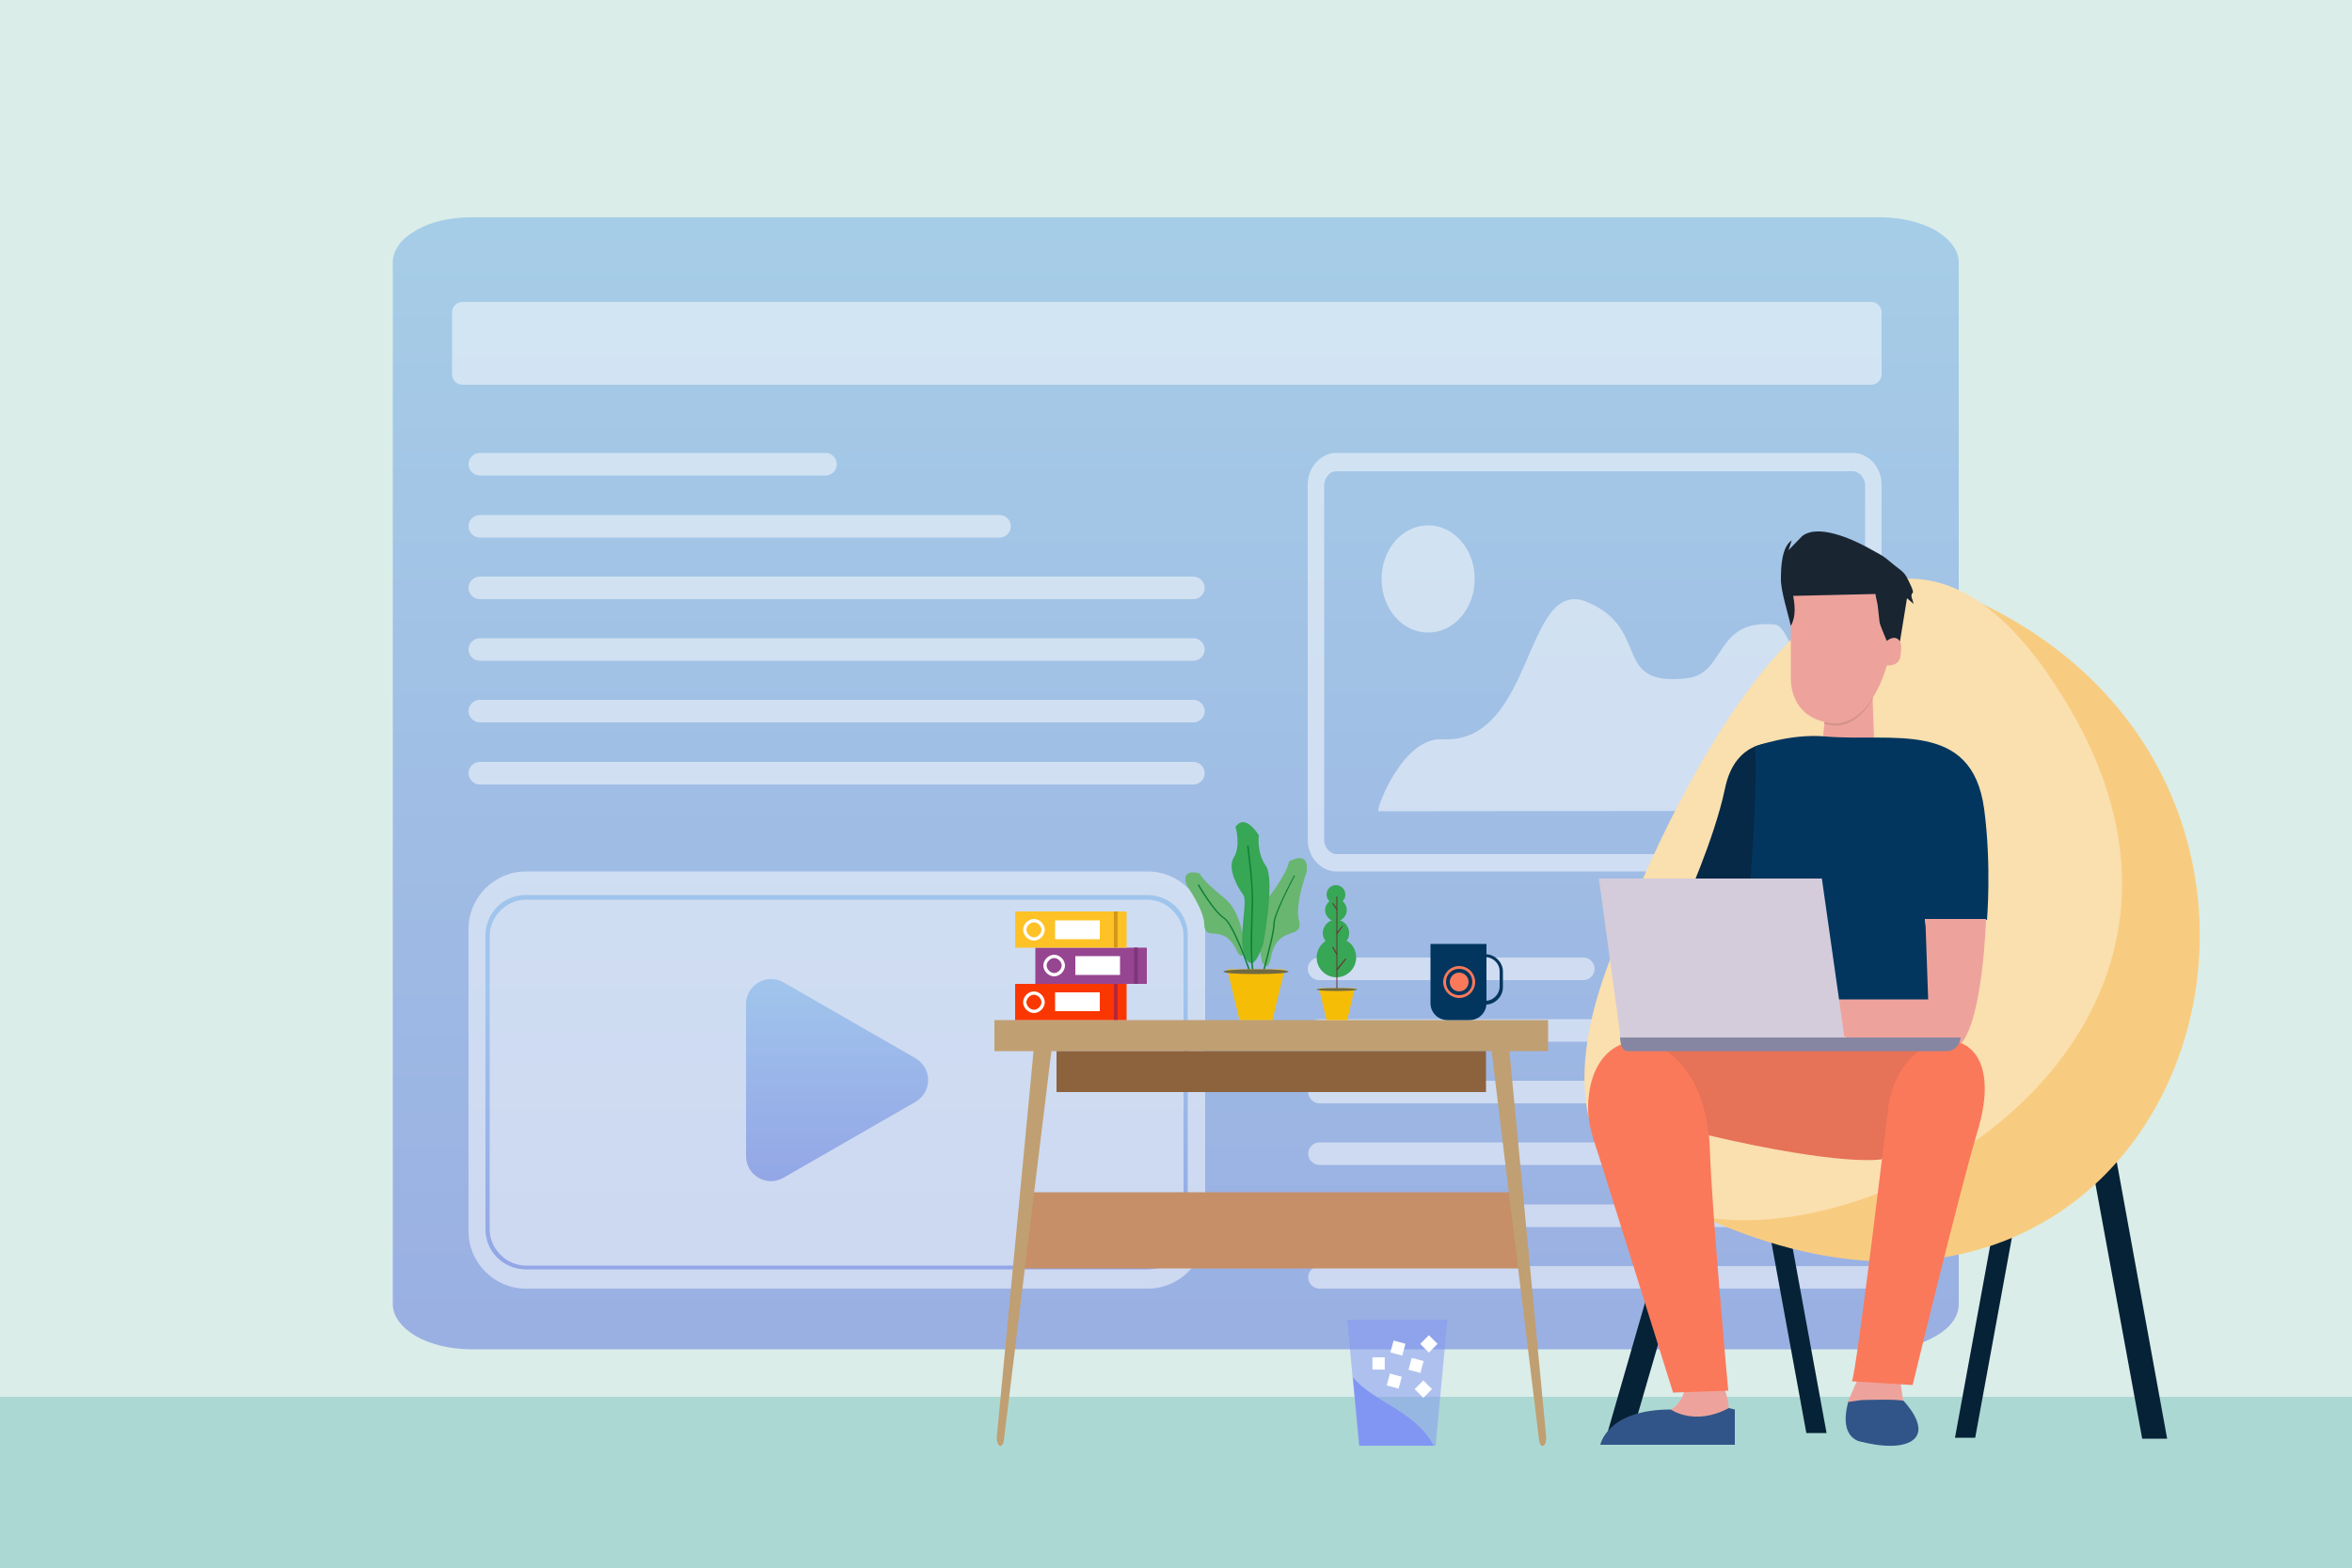
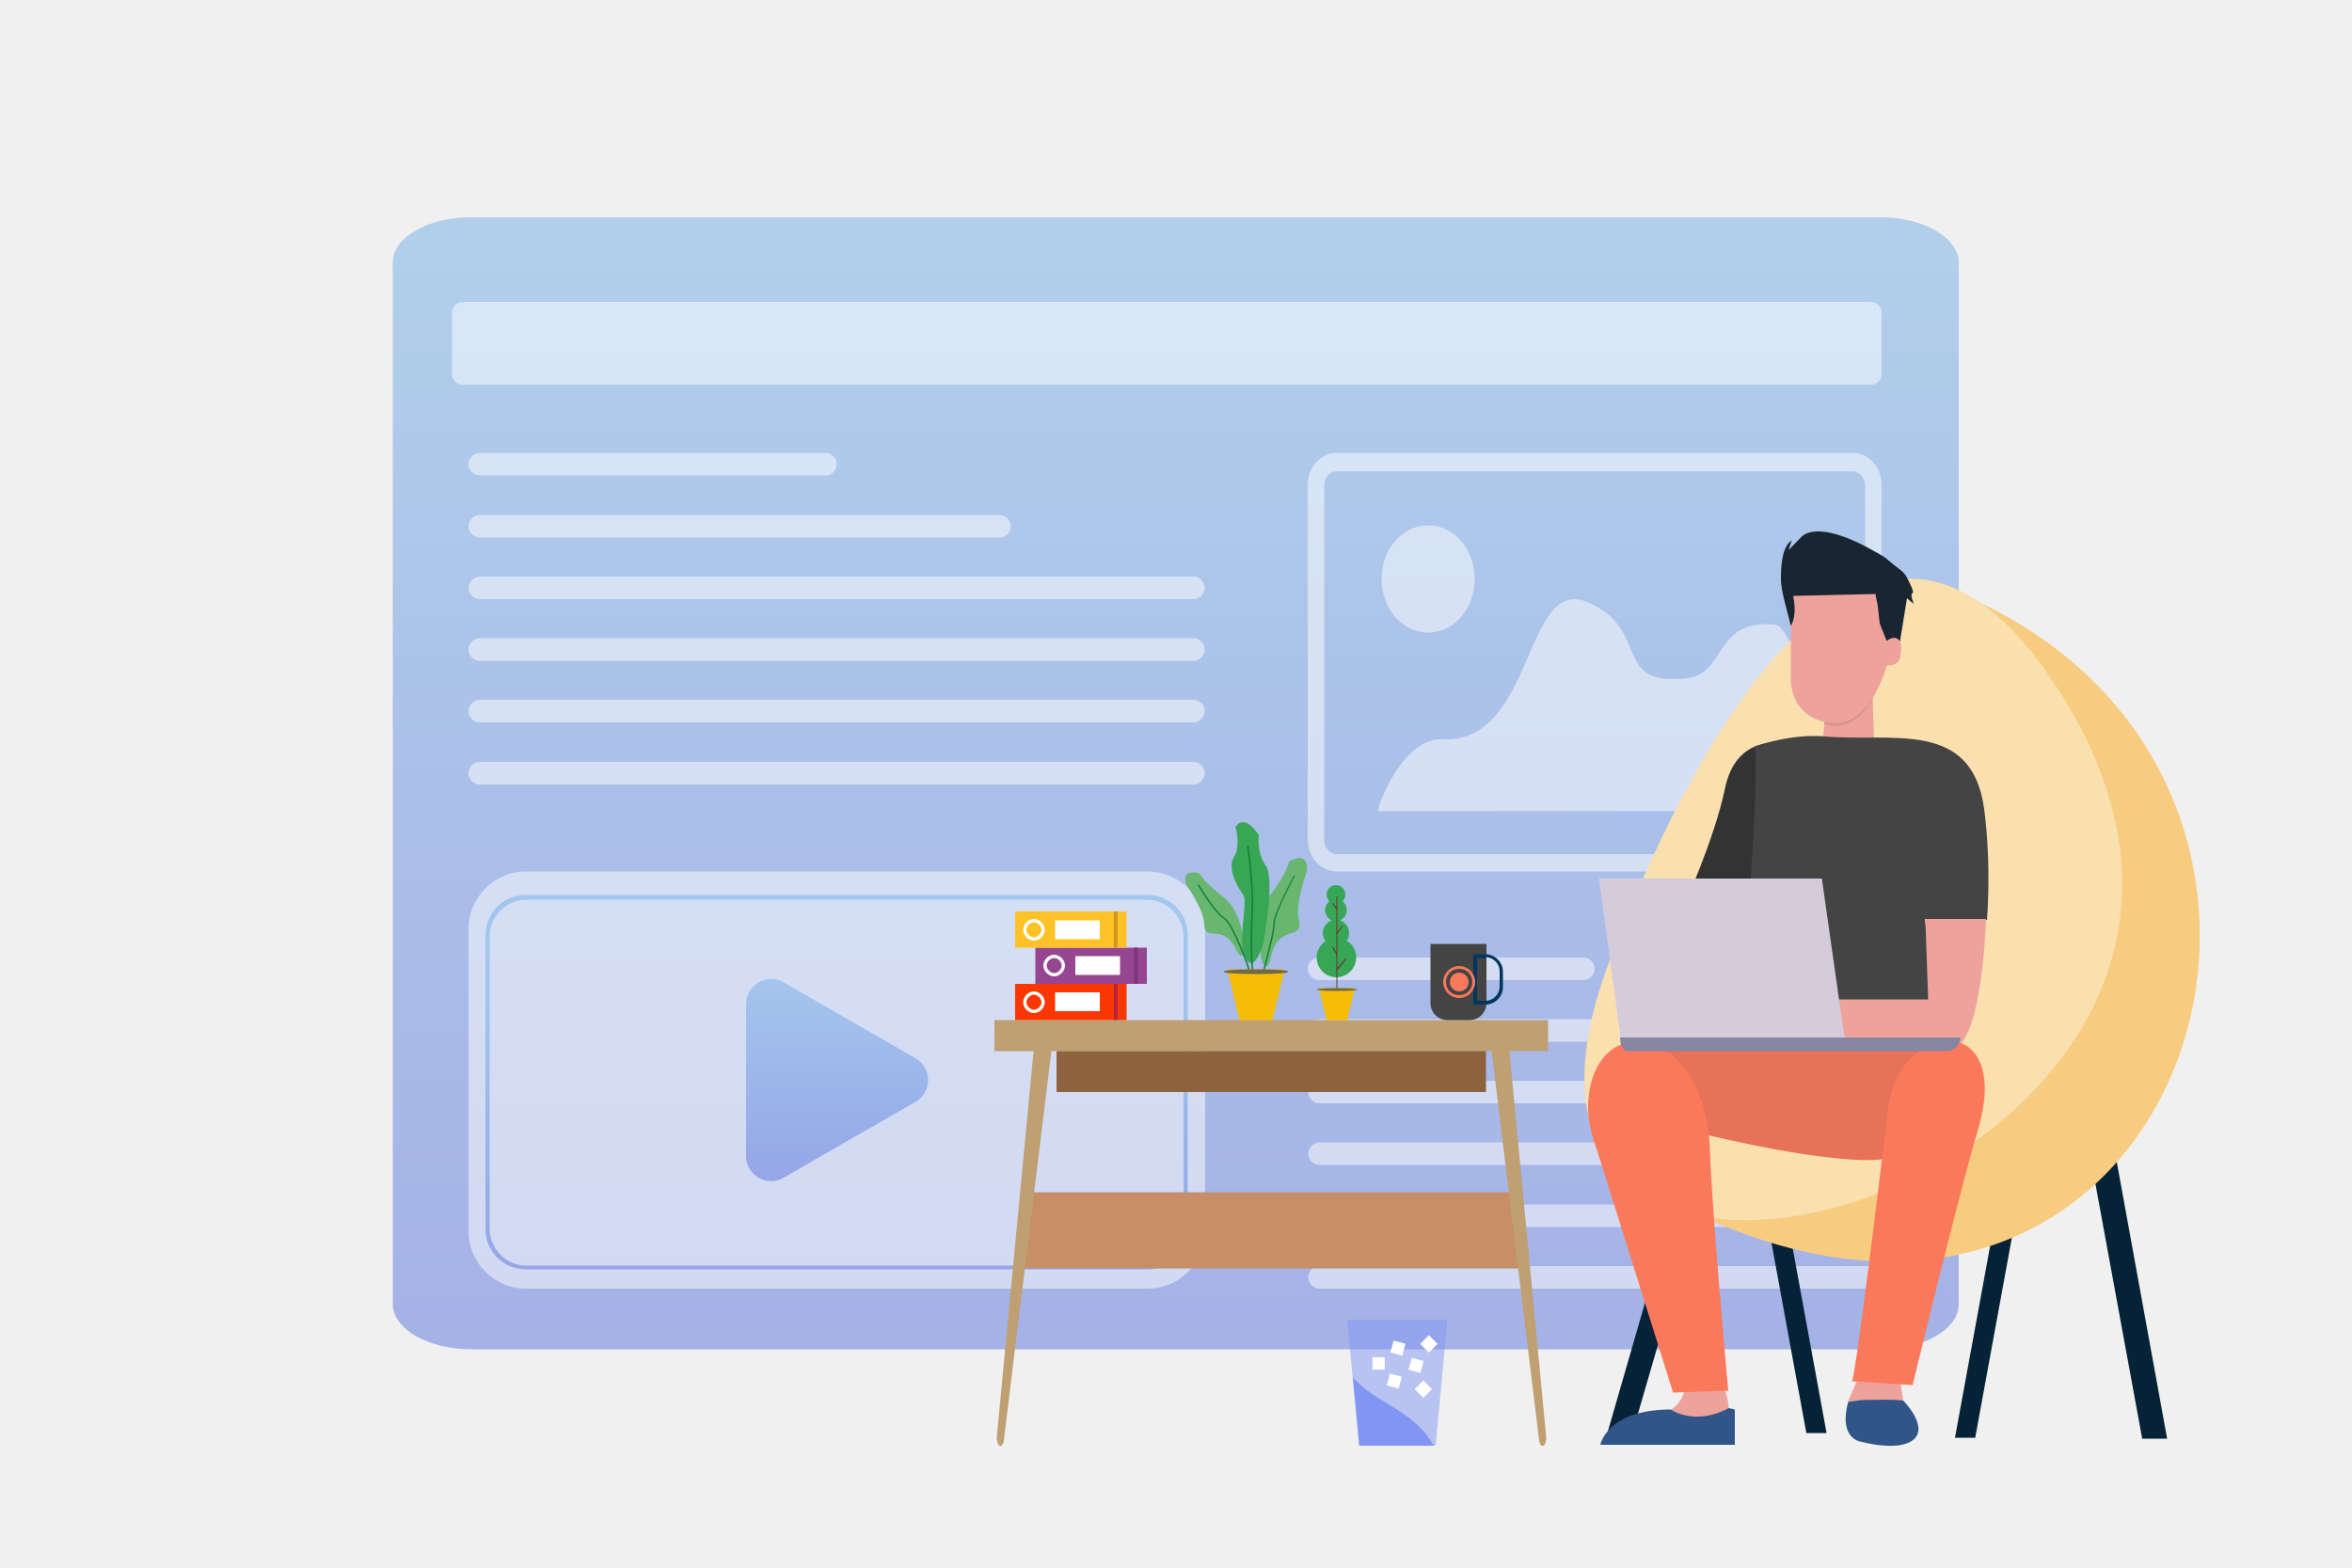
<svg xmlns="http://www.w3.org/2000/svg" xmlns:xlink="http://www.w3.org/1999/xlink" xml:space="preserve" width="5in" height="3.333in" style="shape-rendering:geometricPrecision; text-rendering:geometricPrecision; image-rendering:optimizeQuality; fill-rule:evenodd; clip-rule:evenodd" viewBox="0 0 5 3.333">
  <defs>
    <style type="text/css">
   
    .fil17 {fill:none}
-     .fil16 {fill:#03365E}
-     .fil13 {fill:#052946}
+     .fil16 {fill:#444}
+     .fil13 {fill:#333}
    .fil7 {fill:#062236}
    .fil12 {fill:#192531}
    .fil14 {fill:#325589}
    .fil25 {fill:#37A655}
    .fil28 {fill:#69B671}
    .fil27 {fill:#706942}
    .fil39 {fill:#7E357A}
    .fil31 {fill:#8196F3}
    .fil20 {fill:#8686A2}
    .fil23 {fill:#8D633D}
    .fil38 {fill:#964591}
    .fil1 {fill:#ACD8D3}
    .fil37 {fill:#B62439}
    .fil22 {fill:#C09F72}
    .fil21 {fill:#C68F67}
    .fil41 {fill:#D2981B}
    .fil19 {fill:#D4CCDB}
    .fil11 {fill:#D5938C}
    .fil0 {fill:#DAEDE9}
    .fil15 {fill:#E67257}
    .fil10 {fill:#EDA39C}
    .fil24 {fill:#F6BD06}
    .fil8 {fill:#F8CC80}
    .fil35 {fill:#FA3700}
    .fil18 {fill:#FA795B}
    .fil9 {fill:#FADFAF}
    .fil40 {fill:#FEC226}
    .fil32 {fill:white}
    .fil33 {fill:#03365E;fill-rule:nonzero}
    .fil29 {fill:#108036;fill-rule:nonzero}
    .fil26 {fill:#663333;fill-rule:nonzero}
    .fil34 {fill:#FA795B;fill-rule:nonzero}
    .fil36 {fill:white;fill-rule:nonzero}
    .fil30 {fill:#8196F3;fill-opacity:0.502}
    .fil4 {fill:white;fill-opacity:0.502}
    .fil3 {fill:white;fill-rule:nonzero;fill-opacity:0.502}
    .fil6 {fill:url(#id0);fill-opacity:0.502}
    .fil2 {fill:url(#id1);fill-rule:nonzero;fill-opacity:0.502}
    .fil5 {fill:url(#id2);fill-rule:nonzero;fill-opacity:0.502}
   
  </style>
    <linearGradient id="id0" gradientUnits="userSpaceOnUse" x1="1.779" y1="2.078" x2="1.779" y2="2.503">
      <stop offset="0" style="stop-color:#72AEE5" />
      <stop offset="1" style="stop-color:#5973DC" />
    </linearGradient>
    <linearGradient id="id1" gradientUnits="userSpaceOnUse" xlink:href="#id0" x1="2.5" y1="0.445" x2="2.5" y2="2.821">
  </linearGradient>
    <linearGradient id="id2" gradientUnits="userSpaceOnUse" xlink:href="#id0" x1="1.779" y1="2.088" x2="1.779" y2="2.691">
  </linearGradient>
  </defs>
  <g id="Layer_x0020_1">
-     <rect class="fil0" width="5" height="3.333" />
-     <rect class="fil1" y="2.97" width="5" height="0.364" />
    <g id="_419095872">
      <path id="_419098248" class="fil2" d="M1.002 0.462l2.995 0c0.046,0 0.088,0.011 0.118,0.028 0.03,0.018 0.049,0.042 0.049,0.068l0 2.215c0,0.027 -0.019,0.051 -0.049,0.068 -0.03,0.018 -0.072,0.028 -0.118,0.028l-2.995 0c-0.046,0 -0.088,-0.011 -0.118,-0.028 -0.03,-0.018 -0.049,-0.042 -0.049,-0.068l0 -2.215c0,-0.027 0.019,-0.051 0.049,-0.068 0.03,-0.018 0.072,-0.028 0.118,-0.028z" />
      <path id="_419098224" class="fil3" d="M2.841 0.963l1.098 0c0.017,0 0.032,0.008 0.043,0.02 0.011,0.012 0.018,0.029 0.018,0.048l0 0.754c0,0.019 -0.007,0.036 -0.018,0.048 -0.011,0.012 -0.026,0.02 -0.043,0.02l-1.098 0c-0.017,0 -0.032,-0.008 -0.043,-0.02 -0.011,-0.012 -0.018,-0.029 -0.018,-0.048l0 -0.754c0,-0.019 0.007,-0.036 0.018,-0.048 0.011,-0.012 0.026,-0.02 0.043,-0.02zm1.098 0.039l-1.098 0c-0.007,0 -0.014,0.003 -0.018,0.009 -0.005,0.005 -0.008,0.013 -0.008,0.021l0 0.754c0,0.008 0.003,0.015 0.008,0.021 0.005,0.005 0.011,0.009 0.018,0.009l1.098 0c0.007,0 0.014,-0.003 0.018,-0.009 0.005,-0.005 0.008,-0.013 0.008,-0.021l0 -0.754c0,-0.008 -0.003,-0.015 -0.008,-0.021 -0.005,-0.005 -0.011,-0.009 -0.018,-0.009z" />
      <path id="_419097528" class="fil4" d="M3.883 1.706c-0.013,-0.077 -0.06,-0.373 -0.11,-0.378 -0.129,-0.013 -0.103,0.104 -0.186,0.114 -0.164,0.019 -0.075,-0.104 -0.213,-0.162 -0.135,-0.056 -0.111,0.302 -0.308,0.292 -0.083,-0.005 -0.14,0.145 -0.136,0.153l0.937 -0.001c0.023,-1.9685e-005 0.019,0.005 0.015,-0.018z" />
      <path id="_419097120" class="fil4" d="M3.036 1.117c0.055,0 0.099,0.051 0.099,0.114 0,0.063 -0.044,0.114 -0.099,0.114 -0.055,0 -0.099,-0.051 -0.099,-0.114 0,-0.063 0.044,-0.114 0.099,-0.114z" />
      <path id="_419097312" class="fil4" d="M0.983 0.642l2.995 0c0.012,0 0.022,0.01 0.022,0.022l0 0.132c0,0.012 -0.01,0.022 -0.022,0.022l-2.995 0c-0.012,0 -0.022,-0.01 -0.022,-0.022l0 -0.132c0,-0.012 0.01,-0.022 0.022,-0.022z" />
      <path id="_419097144" class="fil4" d="M1.118 1.853l1.322 0c0.067,0 0.122,0.055 0.122,0.122l0 0.643c0,0.067 -0.055,0.122 -0.122,0.122l-1.322 0c-0.067,0 -0.122,-0.055 -0.122,-0.122l0 -0.643c0,-0.067 0.055,-0.122 0.122,-0.122z" />
      <path id="_419097432" class="fil5" d="M1.118 1.903l1.321 0c0.024,0 0.046,0.01 0.061,0.025 0.016,0.016 0.025,0.037 0.025,0.061l0 0.624c0,0.024 -0.01,0.046 -0.025,0.061 -0.016,0.016 -0.037,0.025 -0.061,0.025l-1.321 0c-0.024,0 -0.046,-0.01 -0.061,-0.025 -0.016,-0.016 -0.025,-0.037 -0.025,-0.061l0 -0.624c0,-0.024 0.01,-0.046 0.025,-0.061 0.016,-0.016 0.037,-0.025 0.061,-0.025zm1.321 0.01l-1.321 0c-0.021,0 -0.04,0.009 -0.054,0.023 -0.014,0.014 -0.023,0.033 -0.023,0.054l0 0.624c0,0.021 0.009,0.04 0.023,0.054 0.014,0.014 0.033,0.023 0.054,0.023l1.321 0c0.021,0 0.04,-0.009 0.054,-0.023 0.014,-0.014 0.023,-0.033 0.023,-0.054l0 -0.624c0,-0.021 -0.009,-0.04 -0.023,-0.054 -0.014,-0.014 -0.033,-0.023 -0.054,-0.023z" />
      <path id="_419097744" class="fil6" d="M1.666 2.089l0.28 0.161c0.036,0.021 0.036,0.072 0,0.093l-0.28 0.161c-0.036,0.021 -0.08,-0.005 -0.08,-0.046l0 -0.323c0,-0.041 0.045,-0.067 0.08,-0.046z" />
      <g>
        <path id="_419096592" class="fil4" d="M3.366 2.036l-0.562 0c-0.013,0 -0.024,0.011 -0.024,0.024l0 3.93701e-006c0,0.013 0.011,0.024 0.024,0.024l0.562 0c0.013,0 0.024,-0.011 0.024,-0.024l0 -3.93701e-006c0,-0.013 -0.011,-0.024 -0.024,-0.024z" />
        <path id="_419096880" class="fil4" d="M3.655 2.167l-0.85 0c-0.013,0 -0.024,0.011 -0.024,0.024l0 3.93701e-006c0,0.013 0.011,0.024 0.024,0.024l0.85 0c0.013,0 0.024,-0.011 0.024,-0.024l0 -3.93701e-006c0,-0.013 -0.011,-0.024 -0.024,-0.024z" />
        <path id="_419097000" class="fil4" d="M3.976 2.298l-1.171 0c-0.013,0 -0.024,0.011 -0.024,0.024l0 3.93701e-006c0,0.013 0.011,0.024 0.024,0.024l1.171 0c0.013,0 0.024,-0.011 0.024,-0.024l0 -3.93701e-006c0,-0.013 -0.011,-0.024 -0.024,-0.024z" />
        <path id="_419096688" class="fil4" d="M3.976 2.429l-1.171 0c-0.013,0 -0.024,0.011 -0.024,0.024l0 7.87402e-006c0,0.013 0.011,0.024 0.024,0.024l1.171 0c0.013,0 0.024,-0.011 0.024,-0.024l0 -7.87402e-006c0,-0.013 -0.011,-0.024 -0.024,-0.024z" />
        <path id="_419096520" class="fil4" d="M3.976 2.561l-1.171 0c-0.013,0 -0.024,0.011 -0.024,0.024l0 3.93701e-006c0,0.013 0.011,0.024 0.024,0.024l1.171 0c0.013,0 0.024,-0.011 0.024,-0.024l0 -3.93701e-006c0,-0.013 -0.011,-0.024 -0.024,-0.024z" />
        <path id="_419096664" class="fil4" d="M3.976 2.692l-1.171 0c-0.013,0 -0.024,0.011 -0.024,0.024l0 3.93701e-006c0,0.013 0.011,0.024 0.024,0.024l1.171 0c0.013,0 0.024,-0.011 0.024,-0.024l0 -3.93701e-006c0,-0.013 -0.011,-0.024 -0.024,-0.024z" />
      </g>
      <g>
        <path id="_419095968" class="fil4" d="M1.755 0.963l-0.735 0c-0.013,0 -0.024,0.011 -0.024,0.024l0 3.93701e-006c0,0.013 0.011,0.024 0.024,0.024l0.735 0c0.013,0 0.024,-0.011 0.024,-0.024l0 -3.93701e-006c0,-0.013 -0.011,-0.024 -0.024,-0.024z" />
        <path id="_419096136" class="fil4" d="M2.125 1.095l-1.105 0c-0.013,0 -0.024,0.011 -0.024,0.024l0 7.87402e-006c0,0.013 0.011,0.024 0.024,0.024l1.105 0c0.013,0 0.024,-0.011 0.024,-0.024l0 -7.87402e-006c0,-0.013 -0.011,-0.024 -0.024,-0.024z" />
        <path id="_419095944" class="fil4" d="M2.537 1.226l-1.517 0c-0.013,0 -0.024,0.011 -0.024,0.024l0 3.93701e-006c0,0.013 0.011,0.024 0.024,0.024l1.517 0c0.013,0 0.024,-0.011 0.024,-0.024l0 -3.93701e-006c0,-0.013 -0.011,-0.024 -0.024,-0.024z" />
        <path id="_419095704" class="fil4" d="M2.537 1.357l-1.517 0c-0.013,0 -0.024,0.011 -0.024,0.024l0 3.93701e-006c0,0.013 0.011,0.024 0.024,0.024l1.517 0c0.013,0 0.024,-0.011 0.024,-0.024l0 -3.93701e-006c0,-0.013 -0.011,-0.024 -0.024,-0.024z" />
        <path id="_419096088" class="fil4" d="M2.537 1.488l-1.517 0c-0.013,0 -0.024,0.011 -0.024,0.024l0 3.93701e-006c0,0.013 0.011,0.024 0.024,0.024l1.517 0c0.013,0 0.024,-0.011 0.024,-0.024l0 -3.93701e-006c0,-0.013 -0.011,-0.024 -0.024,-0.024z" />
        <path id="_419095560" class="fil4" d="M2.537 1.62l-1.517 0c-0.013,0 -0.024,0.011 -0.024,0.024l0 3.93701e-006c0,0.013 0.011,0.024 0.024,0.024l1.517 0c0.013,0 0.024,-0.011 0.024,-0.024l0 -3.93701e-006c0,-0.013 -0.011,-0.024 -0.024,-0.024z" />
      </g>
    </g>
    <g id="_423470848">
      <g>
        <g>
          <g>
            <polygon id="_419095032" class="fil7" points="3.564,2.538 3.618,2.538 3.466,3.061 3.413,3.061 " />
            <polygon id="_419095248" class="fil7" points="4.492,2.427 4.438,2.427 4.554,3.059 4.607,3.059 " />
            <polygon id="_419095056" class="fil7" points="4.25,2.544 4.293,2.544 4.199,3.057 4.156,3.057 " />
            <polygon id="_419095464" class="fil7" points="3.789,2.534 3.746,2.534 3.84,3.047 3.883,3.047 " />
          </g>
          <path id="_419094672" class="fil8" d="M4.208 1.281c0.931,0.442 0.372,1.937 -0.781,1.201l0.781 -1.201z" />
          <path id="_419094744" class="fil9" d="M4.351 1.43c0.733,1.045 -1.309,1.669 -0.937,0.634 0.064,-0.179 0.408,-1.057 0.8,-0.78 0.045,0.032 0.091,0.08 0.137,0.145z" />
        </g>
        <g>
          <polygon id="_419094216" class="fil10" points="3.98,1.459 3.984,1.574 3.875,1.572 3.879,1.533 3.913,1.484 " />
          <path id="_419094072" class="fil11" d="M3.98 1.459l0.001 0.027c-0.018,0.031 -0.047,0.063 -0.09,0.056 -0.005,-0.001 -0.009,-0.002 -0.013,-0.003l0.001 -0.007 0.034 -0.049 0.067 -0.025z" />
          <path id="_419093880" class="fil10" d="M3.879 1.203c0.004,-0.005 0.153,-0.004 0.132,0.157 0,0 0.039,-0.023 0.029,0.035 0,0 0,0.021 -0.029,0.02 0,0 -0.034,0.135 -0.122,0.122 -0.088,-0.013 -0.082,-0.097 -0.082,-0.097l0 -0.144c0,0 -0.017,-0.099 0.072,-0.094z" />
          <path id="_419093640" class="fil12" d="M4.012 1.362c0.012,-0.009 0.022,-0.007 0.027,0.002l0.015 -0.092 0.014 0.012c-0.002,-0.01 -0.006,-0.014 -0.004,-0.021 0.001,-0.003 0.006,0 -0.001,-0.016 -0.009,-0.019 -0.011,-0.026 -0.024,-0.036 -0.037,-0.028 -0.019,-0.02 -0.071,-0.048 -0.03,-0.016 -0.103,-0.05 -0.137,-0.023l-0.029 0.03 0.007 -0.021c-0.022,0.014 -0.023,0.06 -0.023,0.081 -0.001,0.025 0.016,0.077 0.021,0.101 0.008,-0.015 0.011,-0.033 0.005,-0.064l0.175 -0.004c0.001,0.009 0.004,0.018 0.005,0.027 0.006,0.047 -0.001,0.023 0.019,0.073z" />
          <path id="_419093616" class="fil13" d="M3.776 1.58c0,0 -0.087,-0.012 -0.109,0.097 -0.023,0.109 -0.088,0.251 -0.088,0.251 0,0 0.169,0.036 0.152,0.035 -0.017,-0.001 0.046,-0.383 0.046,-0.383z" />
          <path id="_419093568" class="fil10" d="M3.662 2.942c0,0 0.013,0.031 0.013,0.053 0,0.023 -0.04,0.05 -0.04,0.05l-0.156 0 0.063 -0.042c0,0 0.041,-0.016 0.04,-0.062l0.081 0.001z" />
          <path id="_419093424" class="fil14" d="M3.688 2.998l0 0.074 -0.286 0c0,0 0.014,-0.075 0.15,-0.075 0,0 0.05,0.036 0.123,-0.003l0.013 0.003z" />
          <path id="_419092920" class="fil10" d="M3.953 2.924l-0.025 0.057c0,0 0.084,0.045 0.118,-0.002l-0.008 -0.054 -0.085 0z" />
          <path id="_419092512" class="fil14" d="M4.047 2.979c0,0 0.052,0.053 0.022,0.081 -0.031,0.028 -0.11,0.006 -0.11,0.006 0,0 -0.052,-0.003 -0.03,-0.085l0.027 -0.004c0,0 0.081,-0.003 0.092,0.002z" />
          <path id="_419092728" class="fil15" d="M3.512 2.22l0.671 0.005 -0.183 0.24c0,0 -0.081,0.016 -0.368,-0.051 -0.287,-0.067 -0.141,-0.059 -0.141,-0.059l0.02 -0.135z" />
          <path id="_419093088" class="fil16" d="M3.69 2.222c0,0 0.051,-0.482 0.041,-0.635 0,0 0.076,-0.028 0.15,-0.021 0.142,0.012 0.311,-0.037 0.337,0.154 0.016,0.121 0.006,0.236 0.006,0.236l-0.132 -0.002 0.022 0.176 -0.26 0.017 -0.144 0.087 -0.02 -0.013z" />
          <path id="_419092488" class="fil17" d="M3.86 1.565c0.007,-0 0.014,5.51181e-005 0.02,0.001 0.029,0.002 0.063,0.001 0.099,0.001 -0.043,0.066 -0.142,0.202 -0.119,-0.002z" />
          <path id="_419092320" class="fil10" d="M4.222 1.954c0,0 -0.006,0.21 -0.053,0.265 -0.047,0.056 -0.378,-0.051 -0.378,-0.051l0.049 -0.043 0.259 0 -0.006 -0.171 0.13 0z" />
          <path id="_419092440" class="fil18" d="M3.557 2.962l-0.152 -0.485c-0.017,-0.056 -0.035,-0.091 -0.027,-0.151 0.024,-0.181 0.248,-0.142 0.257,0.119 0.004,0.13 0.039,0.512 0.039,0.512l-0.117 0.004z" />
          <path id="_419092392" class="fil18" d="M3.937 2.937c0.01,-0.021 0.076,-0.573 0.076,-0.573 0.017,-0.195 0.27,-0.221 0.191,0.041 -0.039,0.13 -0.138,0.54 -0.138,0.54l-0.13 -0.008z" />
          <path id="_419091912" class="fil19" d="M3.921 2.206l-0.048 -0.338 -0.474 0 0.045 0.329c-6.69291e-005,0.003 -2.75591e-005,0.006 0,0.009l0.477 0z" />
          <path id="_419091792" class="fil20" d="M3.921 2.206l-0.477 0c0.001,0.024 0.01,0.028 0.014,0.029l0.003 0 0.679 0c0.026,-0.002 0.028,-0.029 0.028,-0.029l-0.047 0 -0.18 0 -0.02 0z" />
        </g>
      </g>
      <g>
        <polygon id="_419091192" class="fil21" points="2.185,2.535 3.221,2.535 3.233,2.697 2.168,2.697 " />
        <g>
          <path id="_419091168" class="fil22" d="M2.201 2.195l0.037 0.016 -0.104 0.852c-0.001,0.008 -0.005,0.013 -0.009,0.011l-3.93701e-006 0c-0.004,-0.002 -0.006,-0.01 -0.006,-0.018l0.082 -0.861z" />
          <path id="_419091216" class="fil22" d="M3.205 2.195l-0.037 0.016 0.104 0.852c0.001,0.008 0.005,0.013 0.009,0.011l3.93701e-006 0c0.004,-0.002 0.006,-0.01 0.006,-0.018l-0.082 -0.861z" />
        </g>
        <rect id="_419091696" class="fil22" x="2.114" y="2.169" width="1.177" height="0.066" />
        <rect id="_419090520" class="fil23" x="2.246" y="2.235" width="0.913" height="0.087" />
      </g>
      <g>
        <g>
          <polygon id="_419090184" class="fil24" points="2.804,2.101 2.82,2.169 2.842,2.169 2.864,2.169 2.88,2.101 2.842,2.101 " />
          <g>
            <path id="_419090472" class="fil25" d="M2.864 2.001c0.012,0.007 0.019,0.02 0.019,0.035 0,0.023 -0.019,0.042 -0.042,0.042 -0.023,0 -0.042,-0.019 -0.042,-0.042 0,-0.015 0.008,-0.028 0.019,-0.035 -0.004,-0.005 -0.006,-0.011 -0.006,-0.017 0,-0.012 0.008,-0.023 0.019,-0.027 -0.008,-0.004 -0.014,-0.012 -0.014,-0.022 0,-0.008 0.004,-0.014 0.009,-0.019 -0.004,-0.004 -0.006,-0.009 -0.006,-0.014 0,-0.011 0.009,-0.02 0.02,-0.02 0.011,0 0.02,0.009 0.02,0.02 0,0.006 -0.002,0.011 -0.006,0.014 0.005,0.004 0.009,0.011 0.009,0.019 0,0.01 -0.006,0.018 -0.014,0.022 0.011,0.004 0.019,0.014 0.019,0.027 0,0.007 -0.002,0.013 -0.006,0.017z" />
            <g>
              <polygon id="_419090856" class="fil26" points="2.843,1.906 2.843,2.104 2.841,2.104 2.841,1.906 " />
              <polygon id="_419090400" class="fil26" points="2.834,1.92 2.843,1.933 2.841,1.934 2.832,1.921 " />
              <polygon id="_419090760" class="fil26" points="2.841,1.984 2.854,1.968 2.855,1.969 2.843,1.986 " />
              <polygon id="_419090328" class="fil26" points="2.841,2.061 2.86,2.038 2.862,2.039 2.843,2.063 " />
              <polygon id="_419090016" class="fil26" points="2.841,2.03 2.832,2.014 2.834,2.013 2.843,2.029 " />
            </g>
          </g>
          <rect id="_419089968" class="fil27" x="2.799" y="2.101" width="0.086" height="0.006" rx="0.036" ry="0.036" />
        </g>
        <g>
          <path id="_419089632" class="fil28" d="M2.683 2.045c0,0 -0.023,-0.091 0.016,-0.14 0,0 0.038,-0.049 0.041,-0.073 0,0 0.043,-0.027 0.038,0.021 0,0 -0.025,0.068 -0.017,0.102 0.012,0.048 -0.046,0.006 -0.06,0.084 -0.006,0.031 -0.019,0.005 -0.019,0.005z" />
          <path id="_419090064" class="fil28" d="M2.646 2.021c0,0 -0.002,-0.081 -0.045,-0.113 0,0 -0.042,-0.033 -0.051,-0.051 0,0 -0.042,-0.013 -0.027,0.026 0,0 0.036,0.051 0.037,0.081 0.001,0.043 0.039,-0.005 0.069,0.057 0.012,0.025 0.017,2.3622e-005 0.017,2.3622e-005z" />
          <path id="_423475120" class="fil25" d="M2.627 1.76c0,0 0.011,0.039 -0.004,0.063 -0.015,0.024 0.009,0.065 0.02,0.08 0.011,0.015 -0.014,0.097 0.005,0.134 0.019,0.037 0.038,-0.033 0.038,-0.033 0,0 0.025,-0.134 0.005,-0.163 -0.02,-0.028 -0.015,-0.065 -0.015,-0.065 0,0 -0.029,-0.049 -0.05,-0.017z" />
          <path id="_423462352" class="fil29" d="M2.654 1.797c2.75591e-005,0 0.01,0.075 0.01,0.114 0,0.009 -0,0.022 -0.001,0.036 -0.001,0.046 -0.003,0.11 0.005,0.129l-0.003 0.001c-0.008,-0.019 -0.007,-0.084 -0.005,-0.13 0,-0.014 0.001,-0.027 0.001,-0.036 0,-0.038 -0.01,-0.113 -0.01,-0.113l0.003 -0z" />
          <path id="_423455944" class="fil29" d="M2.753 1.862c-0,0 -0.044,0.082 -0.043,0.102 0,0.007 -0.003,0.025 -0.008,0.045 -0.008,0.034 -0.019,0.074 -0.022,0.083l-0.003 -0.001c0.003,-0.009 0.014,-0.049 0.022,-0.083 0.005,-0.02 0.008,-0.037 0.008,-0.044 -0.001,-0.02 0.044,-0.103 0.044,-0.103l0.003 0.002z" />
          <path id="_423474736" class="fil29" d="M2.549 1.881c9.44882e-005,0 0.034,0.058 0.054,0.07 0.008,0.005 0.02,0.026 0.03,0.049 0.016,0.036 0.031,0.079 0.031,0.088l-0.003 0c-0.001,-0.009 -0.015,-0.052 -0.031,-0.087 -0.01,-0.023 -0.021,-0.043 -0.029,-0.048 -0.021,-0.013 -0.055,-0.071 -0.055,-0.071l0.003 -0.002z" />
          <polygon id="_423474760" class="fil24" points="2.609,2.061 2.635,2.169 2.67,2.169 2.705,2.169 2.731,2.061 2.67,2.061 " />
          <rect id="_423474064" class="fil27" x="2.601" y="2.061" width="0.138" height="0.01" rx="0.058" ry="0.058" />
        </g>
      </g>
      <g>
        <polygon id="_423474352" class="fil30" points="2.889,3.074 3.052,3.074 3.077,2.806 2.864,2.806 " />
        <path id="_423473896" class="fil31" d="M3.048 3.074c-0.04,-0.075 -0.128,-0.092 -0.172,-0.146l0.014 0.146 0.159 0z" />
        <rect id="_423473872" class="fil32" transform="matrix(0.259819 0.259819 -0.259819 0.259819 3.03763 2.83904)" width="0.071" height="0.071" />
        <rect id="_423473920" class="fil32" transform="matrix(0.259819 0.259819 -0.259819 0.259819 3.02576 2.93521)" width="0.071" height="0.071" />
        <rect id="_423473728" class="fil32" transform="matrix(0.354919 0.0951003 -0.0951003 0.354919 3.00112 2.88722)" width="0.071" height="0.071" />
        <rect id="_423473344" class="fil32" transform="matrix(0.354919 0.0951003 -0.0951003 0.354919 2.96254 2.85041)" width="0.071" height="0.071" />
        <rect id="_423473608" class="fil32" transform="matrix(0.354919 0.0951003 -0.0951003 0.354919 2.95476 2.92059)" width="0.071" height="0.071" />
        <rect id="_423473464" class="fil32" transform="matrix(9.74315E-015 0.367439 -0.367439 9.74315E-015 2.94375 2.88599)" width="0.071" height="0.071" />
      </g>
      <g>
        <path id="_423473056" class="fil16" d="M3.078 2.169l0.046 0c0.02,0 0.036,-0.016 0.036,-0.036l0 -0.126 -0.119 0 0 0.126c0,0.02 0.016,0.036 0.036,0.036z" />
        <path id="_423473128" class="fil33" d="M3.136 2.029l0.022 0c0.01,0 0.019,0.004 0.026,0.011l0 1.5748e-005c0.007,0.007 0.011,0.016 0.011,0.026l0 0.033c0,0.01 -0.004,0.019 -0.011,0.026l0 1.5748e-005c-0.007,0.007 -0.016,0.011 -0.026,0.011l-0.022 0 -0.004 0 0 -0.004 0 -0.099 0 -0.004 0.004 0zm0.022 0.008l-0.018 0 0 0.091 0.018 0c0.008,0 0.015,-0.003 0.021,-0.009l7.87402e-006 7.87402e-006c0.005,-0.005 0.009,-0.013 0.009,-0.021l0 -0.033c0,-0.008 -0.003,-0.015 -0.009,-0.021l-7.87402e-006 7.87402e-006c-0.005,-0.005 -0.013,-0.009 -0.021,-0.009z" />
        <circle id="_423472888" class="fil18" cx="3.102" cy="2.088" r="0.02" />
        <path id="_423472408" class="fil34" d="M3.102 2.054c-0.009,0 -0.018,0.004 -0.024,0.01 -0.006,0.006 -0.01,0.015 -0.01,0.024 0,0.009 0.004,0.018 0.01,0.024 0.006,0.006 0.015,0.01 0.024,0.01 0.009,0 0.018,-0.004 0.024,-0.01 0.006,-0.006 0.01,-0.015 0.01,-0.024 0,-0.009 -0.004,-0.018 -0.01,-0.024 -0.006,-0.006 -0.015,-0.01 -0.024,-0.01zm-0.02 0.014c0.005,-0.005 0.012,-0.008 0.02,-0.008 0.008,0 0.015,0.003 0.02,0.008 0.005,0.005 0.008,0.012 0.008,0.02 0,0.008 -0.003,0.015 -0.008,0.02 -0.005,0.005 -0.012,0.008 -0.02,0.008 -0.008,0 -0.015,-0.003 -0.02,-0.008 -0.005,-0.005 -0.008,-0.012 -0.008,-0.02 0,-0.008 0.003,-0.015 0.008,-0.02z" />
      </g>
      <g>
        <g>
          <rect id="_423472576" class="fil35" x="2.158" y="2.092" width="0.237" height="0.077" />
          <rect id="_423472504" class="fil32" x="2.243" y="2.11" width="0.095" height="0.04" />
          <path id="_423472360" class="fil36" d="M2.221 2.131c0,-0.006 -0.003,-0.012 -0.007,-0.016l-1.5748e-005 -1.5748e-005c-0.004,-0.004 -0.01,-0.007 -0.016,-0.007 -0.006,0 -0.012,0.003 -0.016,0.007l0 1.5748e-005c-0.004,0.004 -0.007,0.01 -0.007,0.016 0,0.006 0.003,0.012 0.007,0.016 0.004,0.004 0.01,0.007 0.016,0.007 0.006,0 0.012,-0.003 0.016,-0.007l1.5748e-005 0c0.004,-0.004 0.007,-0.01 0.007,-0.016zm-0.012 -0.011c0.003,0.003 0.005,0.007 0.005,0.011 0,0.004 -0.002,0.008 -0.005,0.011l7.87402e-006 7.87402e-006c-0.003,0.003 -0.007,0.005 -0.011,0.005 -0.004,0 -0.008,-0.002 -0.011,-0.005 -0.003,-0.003 -0.005,-0.007 -0.005,-0.011 0,-0.004 0.002,-0.008 0.005,-0.011l7.87402e-006 3.93701e-006c0.003,-0.003 0.007,-0.005 0.011,-0.005 0.004,0 0.008,0.002 0.011,0.005z" />
          <rect id="_423472768" class="fil37" transform="matrix(-1.02663E-015 -0.0387634 -0.0614718 1.62805E-015 2.37583 2.16859)" width="1.983" height="0.128" />
        </g>
        <g>
          <rect id="_423472720" class="fil38" x="2.201" y="2.015" width="0.237" height="0.077" />
          <rect id="_423471544" class="fil32" x="2.286" y="2.033" width="0.095" height="0.04" />
          <path id="_423472216" class="fil36" d="M2.264 2.053c0,0.006 -0.003,0.012 -0.007,0.016l-1.5748e-005 1.5748e-005c-0.004,0.004 -0.01,0.007 -0.016,0.007 -0.006,0 -0.012,-0.003 -0.016,-0.007l0 -1.5748e-005c-0.004,-0.004 -0.007,-0.01 -0.007,-0.016 0,-0.006 0.003,-0.012 0.007,-0.016 0.004,-0.004 0.01,-0.007 0.016,-0.007 0.006,0 0.012,0.003 0.016,0.007l1.5748e-005 0c0.004,0.004 0.007,0.01 0.007,0.016zm-0.012 0.011c0.003,-0.003 0.005,-0.007 0.005,-0.011 0,-0.004 -0.002,-0.008 -0.005,-0.011l7.87402e-006 -7.87402e-006c-0.003,-0.003 -0.007,-0.005 -0.011,-0.005 -0.004,0 -0.008,0.002 -0.011,0.005 -0.003,0.003 -0.005,0.007 -0.005,0.011 0,0.004 0.002,0.008 0.005,0.011l7.87402e-006 -3.93701e-006c0.003,0.003 0.007,0.005 0.011,0.005 0.004,0 0.008,-0.002 0.011,-0.005z" />
          <rect id="_423471832" class="fil39" transform="matrix(-1.02663E-015 0.0387634 -0.0614718 -1.62805E-015 2.41875 2.01488)" width="1.983" height="0.128" />
        </g>
        <g>
          <rect id="_423471760" class="fil40" x="2.158" y="1.938" width="0.237" height="0.077" />
          <rect id="_423471784" class="fil32" x="2.243" y="1.957" width="0.095" height="0.04" />
          <path id="_423472048" class="fil36" d="M2.221 1.977c0,-0.006 -0.003,-0.012 -0.007,-0.016l-1.5748e-005 -1.5748e-005c-0.004,-0.004 -0.01,-0.007 -0.016,-0.007 -0.006,0 -0.012,0.003 -0.016,0.007l0 1.5748e-005c-0.004,0.004 -0.007,0.01 -0.007,0.016 0,0.006 0.003,0.012 0.007,0.016 0.004,0.004 0.01,0.007 0.016,0.007 0.006,0 0.012,-0.003 0.016,-0.007l1.5748e-005 0c0.004,-0.004 0.007,-0.01 0.007,-0.016zm-0.012 -0.011c0.003,0.003 0.005,0.007 0.005,0.011 0,0.004 -0.002,0.008 -0.005,0.011l7.87402e-006 7.87402e-006c-0.003,0.003 -0.007,0.005 -0.011,0.005 -0.004,0 -0.008,-0.002 -0.011,-0.005 -0.003,-0.003 -0.005,-0.007 -0.005,-0.011 0,-0.004 0.002,-0.008 0.005,-0.011l7.87402e-006 7.87402e-006c0.003,-0.003 0.007,-0.005 0.011,-0.005 0.004,0 0.008,0.002 0.011,0.005z" />
          <rect id="_423471304" class="fil41" transform="matrix(-1.02663E-015 -0.0387634 -0.0614718 1.62805E-015 2.37583 2.01488)" width="1.983" height="0.128" />
        </g>
      </g>
    </g>
  </g>
</svg>
